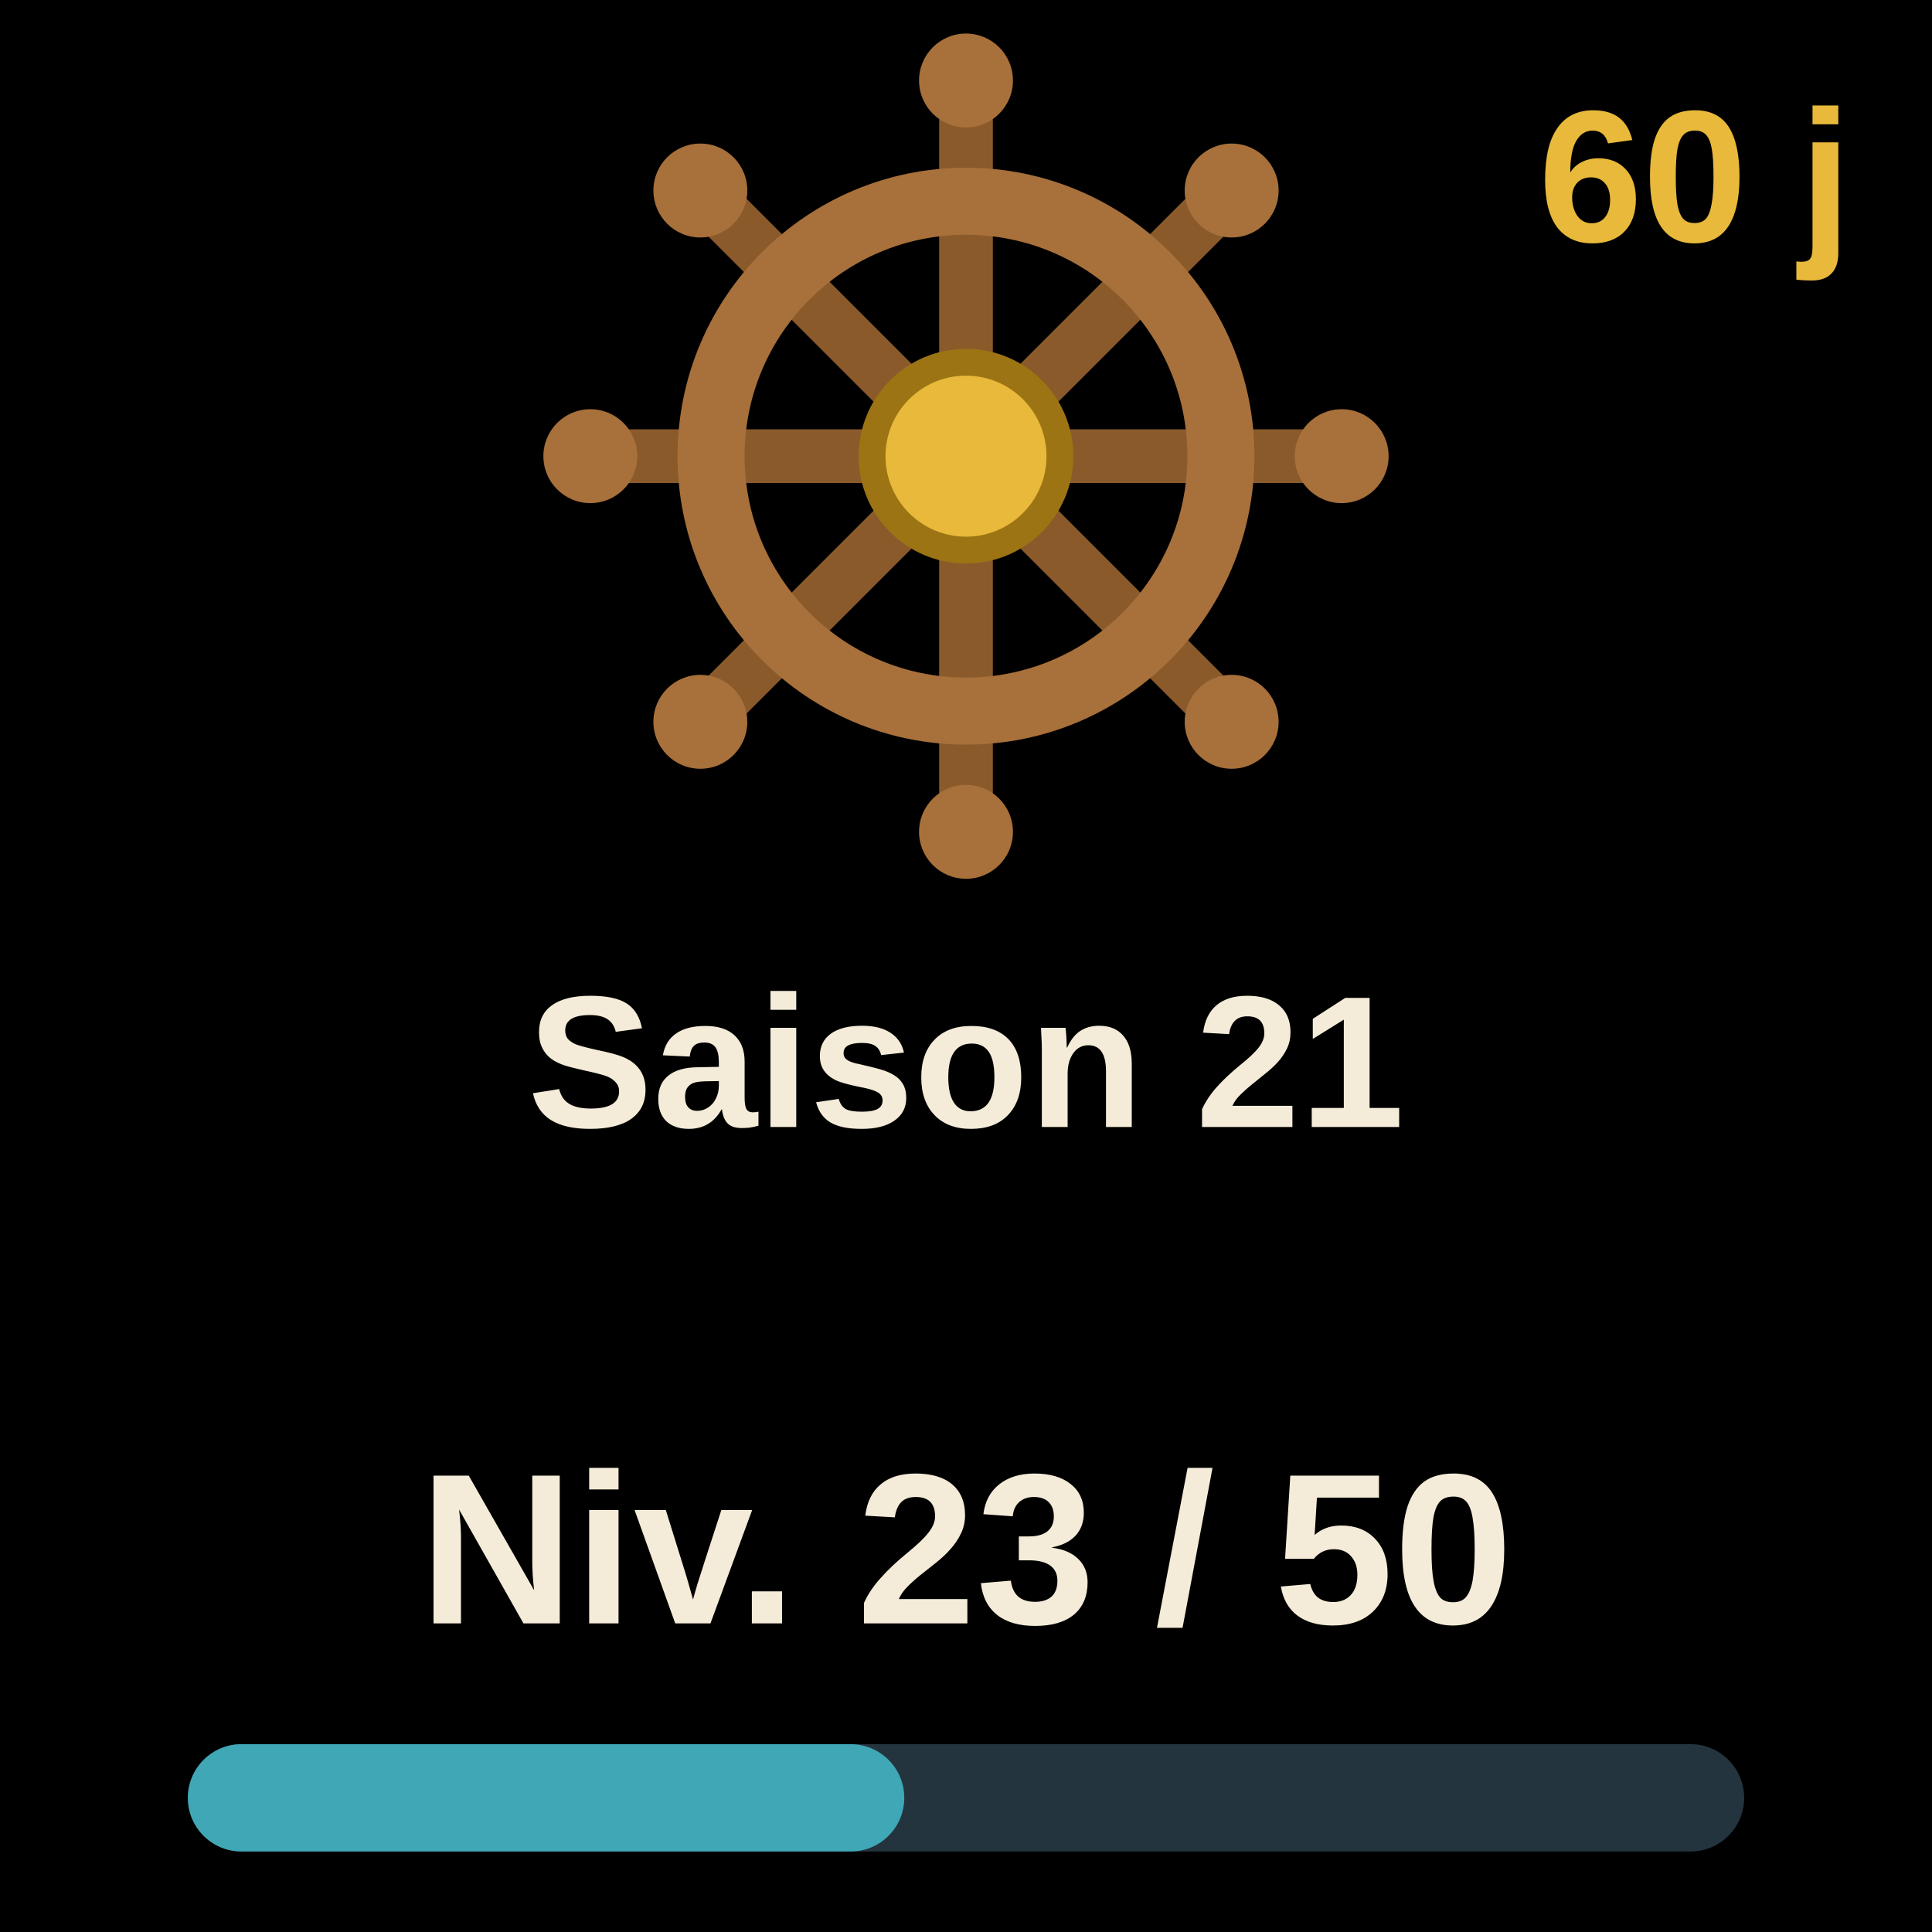
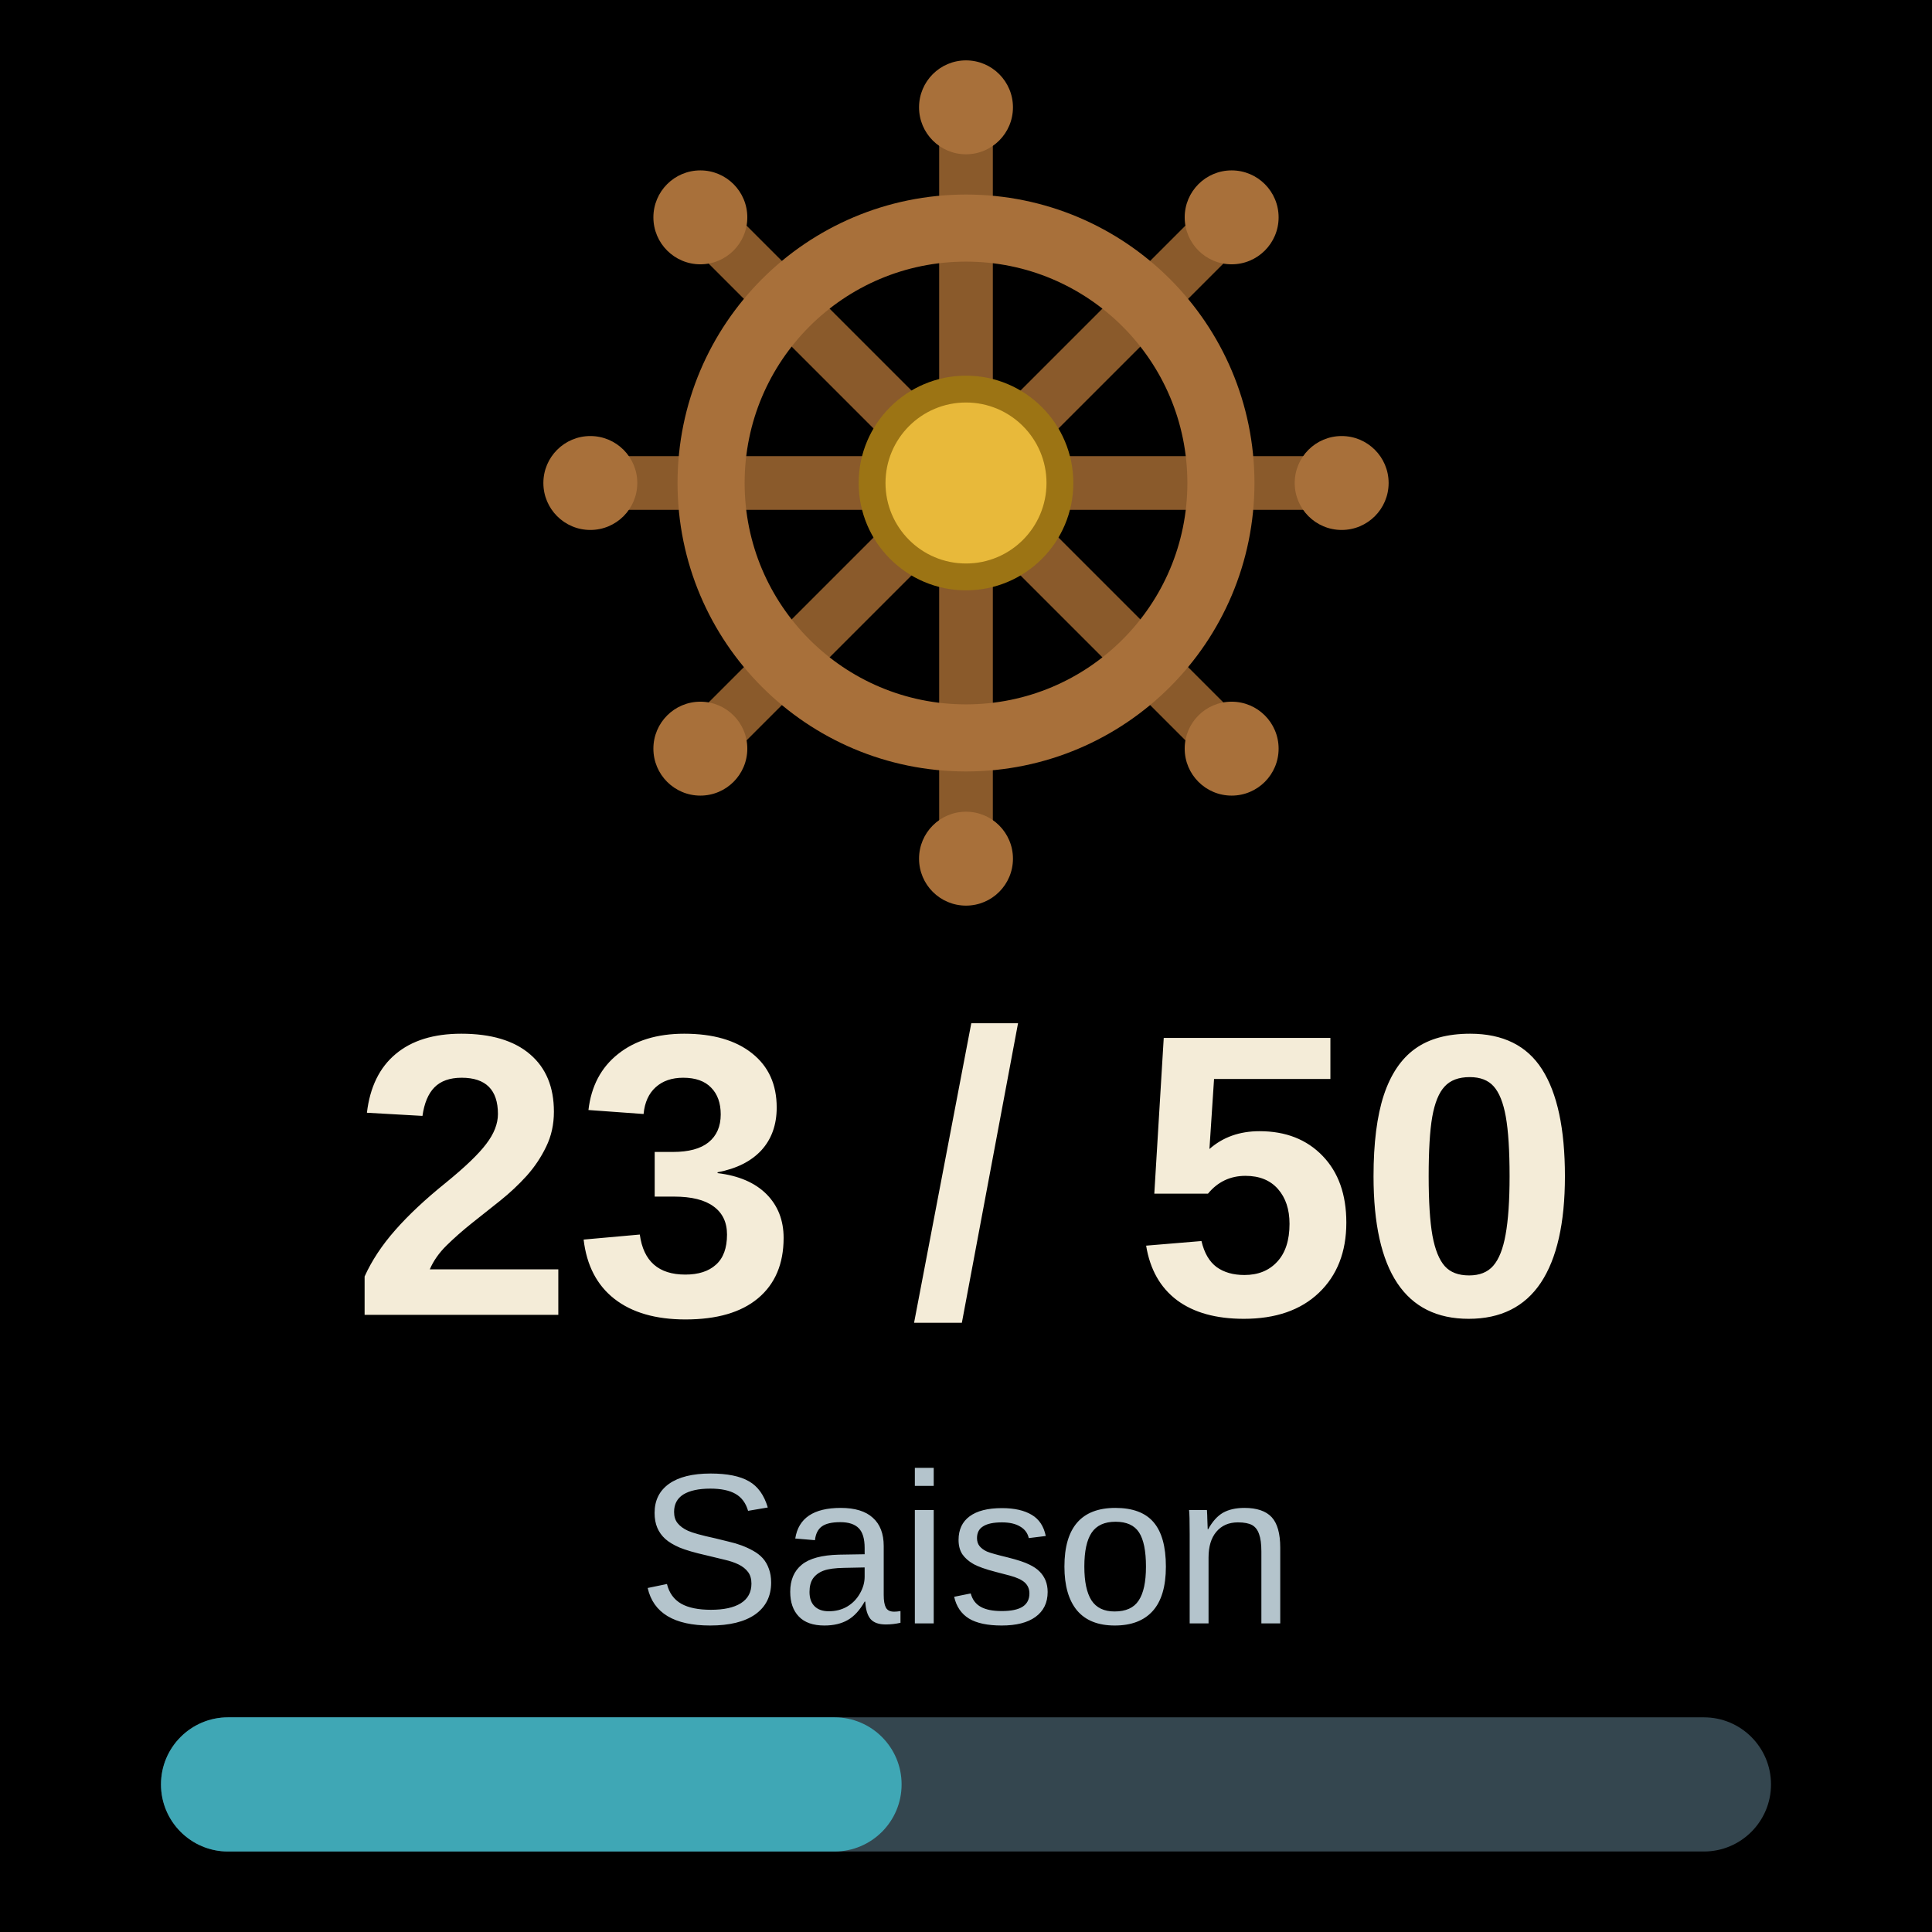
<svg xmlns="http://www.w3.org/2000/svg" width="144" height="144" viewBox="0 0 144 144">
  <rect width="144" height="144" fill="#000000" />
-   <g transform="translate(72 34) scale(1)">
+   <g transform="translate(72 36) scale(1)">
    <path d="M6.0,0.0 L27.0,0.0" stroke="#8a5a2b" stroke-width="4" stroke-linecap="round" />
    <circle cx="28.0" cy="0.0" r="3.5" fill="#a8703a" />
    <path d="M4.2,4.2 L19.1,19.1" stroke="#8a5a2b" stroke-width="4" stroke-linecap="round" />
    <circle cx="19.8" cy="19.8" r="3.5" fill="#a8703a" />
    <path d="M0.0,6.0 L0.0,27.0" stroke="#8a5a2b" stroke-width="4" stroke-linecap="round" />
    <circle cx="0.0" cy="28.0" r="3.5" fill="#a8703a" />
    <path d="M-4.2,4.2 L-19.1,19.1" stroke="#8a5a2b" stroke-width="4" stroke-linecap="round" />
    <circle cx="-19.8" cy="19.8" r="3.5" fill="#a8703a" />
    <path d="M-6.0,0.0 L-27.0,0.0" stroke="#8a5a2b" stroke-width="4" stroke-linecap="round" />
    <circle cx="-28.0" cy="0.0" r="3.5" fill="#a8703a" />
    <path d="M-4.2,-4.2 L-19.1,-19.1" stroke="#8a5a2b" stroke-width="4" stroke-linecap="round" />
    <circle cx="-19.8" cy="-19.8" r="3.5" fill="#a8703a" />
    <path d="M-0.0,-6.0 L-0.0,-27.0" stroke="#8a5a2b" stroke-width="4" stroke-linecap="round" />
    <circle cx="-0.0" cy="-28.0" r="3.5" fill="#a8703a" />
    <path d="M4.2,-4.2 L19.1,-19.1" stroke="#8a5a2b" stroke-width="4" stroke-linecap="round" />
    <circle cx="19.8" cy="-19.8" r="3.5" fill="#a8703a" />
    <circle cx="0" cy="0" r="19" fill="none" stroke="#a8703a" stroke-width="5" />
    <circle cx="0" cy="0" r="7" fill="#e8b93a" stroke="#9c7414" stroke-width="2" />
  </g>
-   <text x="138" y="18" font-family="Arial, Helvetica, sans-serif" font-size="14" font-weight="bold" fill="#e8b93a" text-anchor="end">60 j</text>
-   <text x="72" y="84" font-family="Arial, Helvetica, sans-serif" font-size="14" font-weight="bold" fill="#f4ecd8" text-anchor="middle">Saison 21</text>
-   <text x="72" y="121" font-family="Arial, Helvetica, sans-serif" font-size="16" font-weight="bold" fill="#f4ecd8" text-anchor="middle">Niv. 23 / 50</text>
-   <rect x="14" y="130" width="116" height="8" rx="4" fill="#24343e" />
-   <rect x="14" y="130" width="53.4" height="8" rx="4" fill="#3fa7b5" />
+   <text x="72" y="98" font-family="Arial, Helvetica, sans-serif" font-size="30" font-weight="bold" fill="#f4ecd8" text-anchor="middle">23 / 50</text>
+   <text x="72" y="121" font-family="Arial, Helvetica, sans-serif" font-size="16" font-weight="normal" fill="#b4c4cc" text-anchor="middle">Saison</text>
+   <rect x="12" y="128" width="120" height="10" rx="5" fill="#34464f" />
+   <rect x="12" y="128" width="55.2" height="10" rx="5" fill="#3fa7b5" />
</svg>
